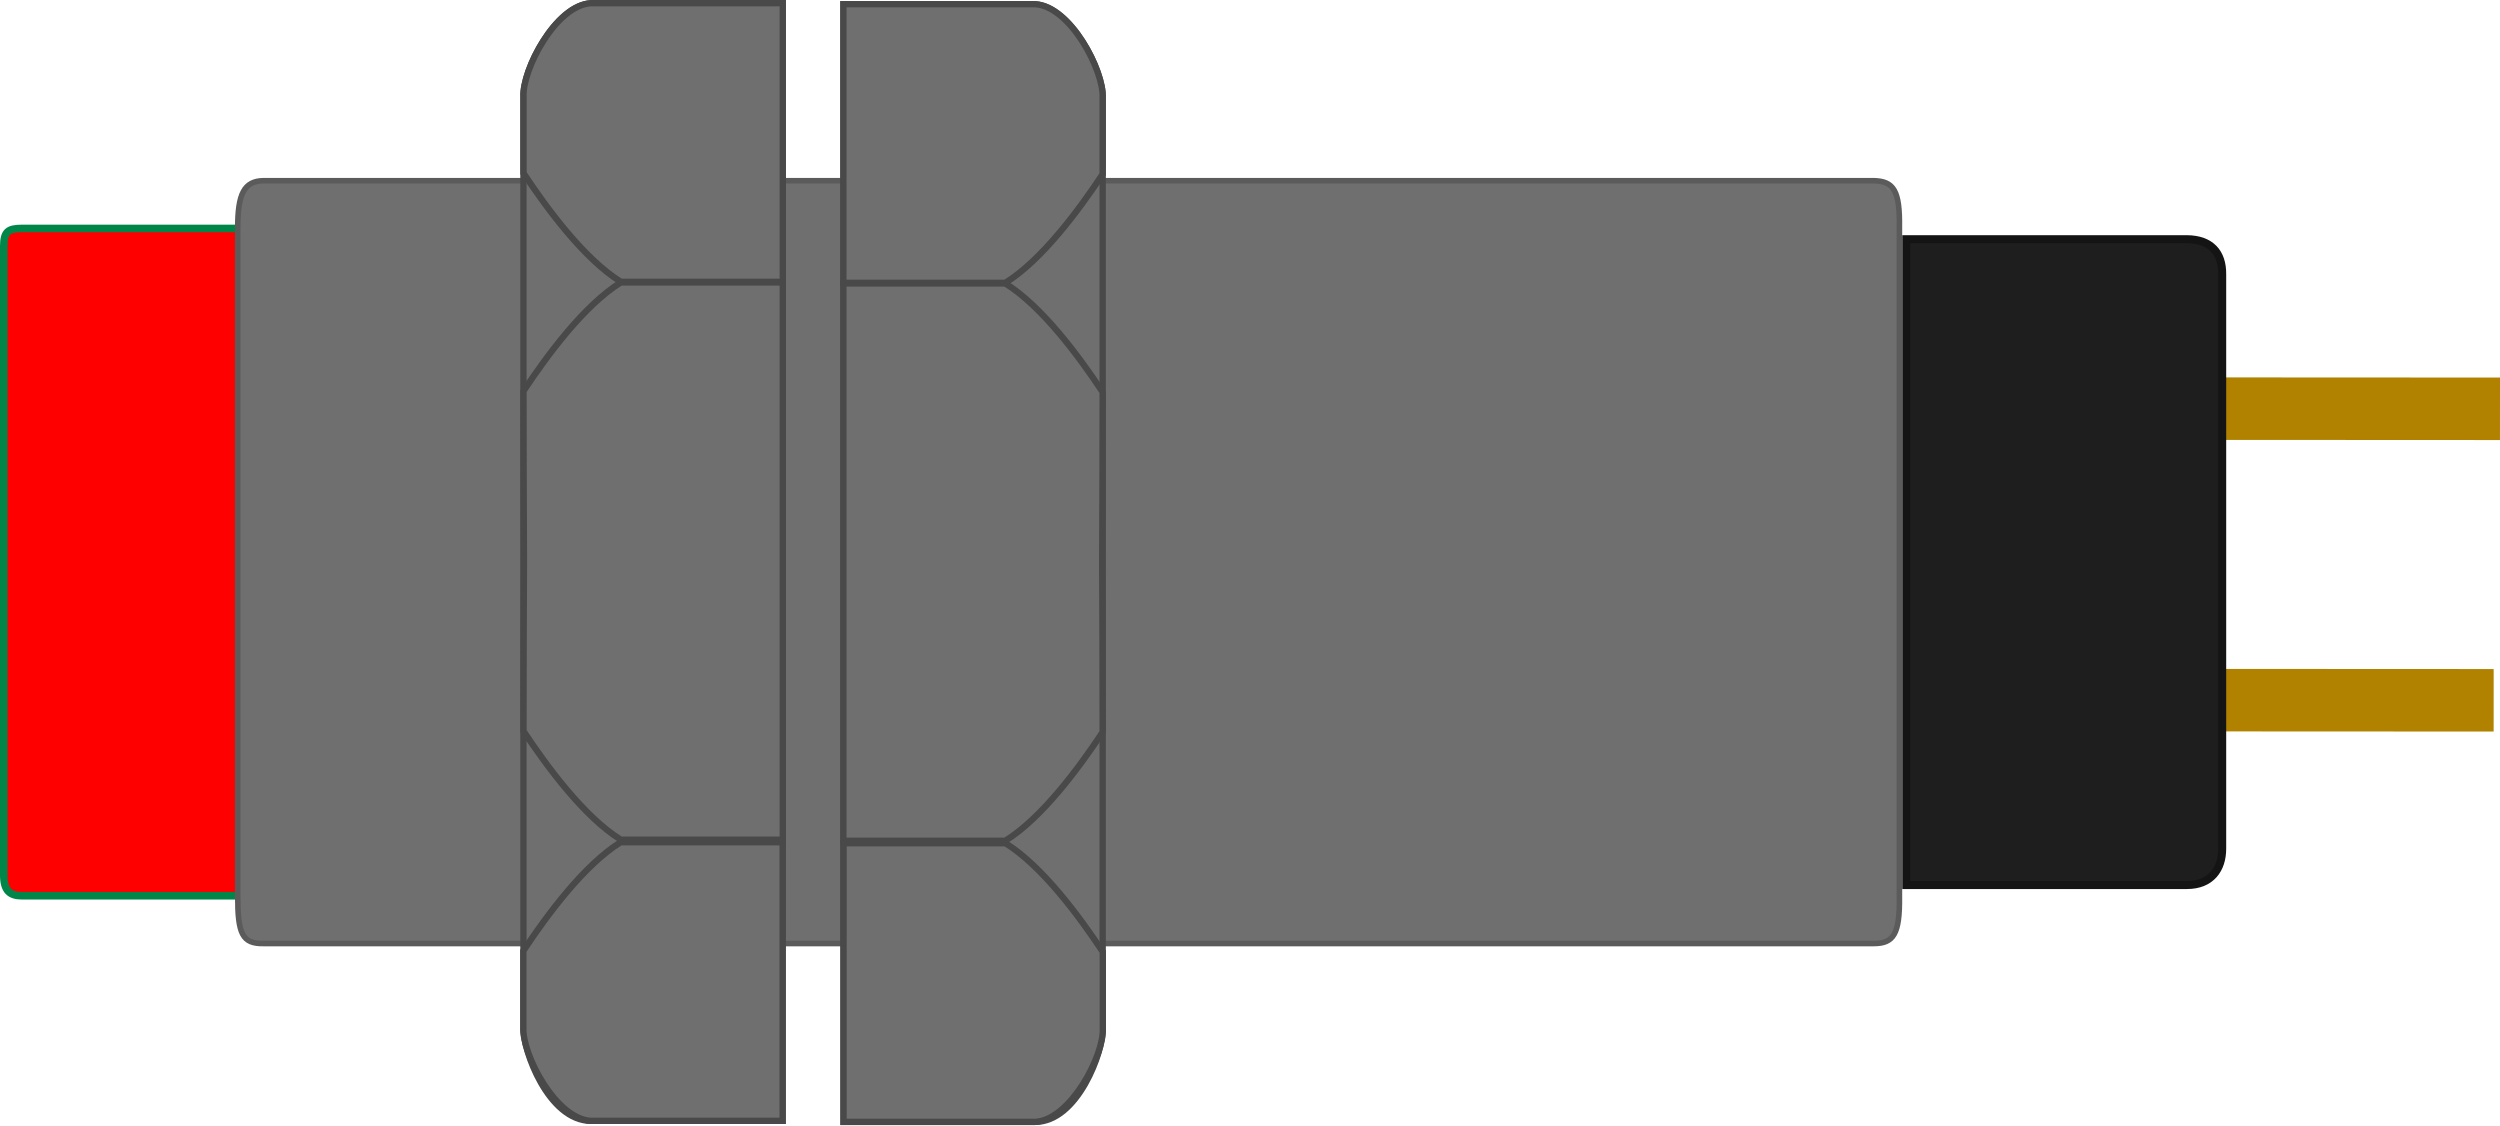
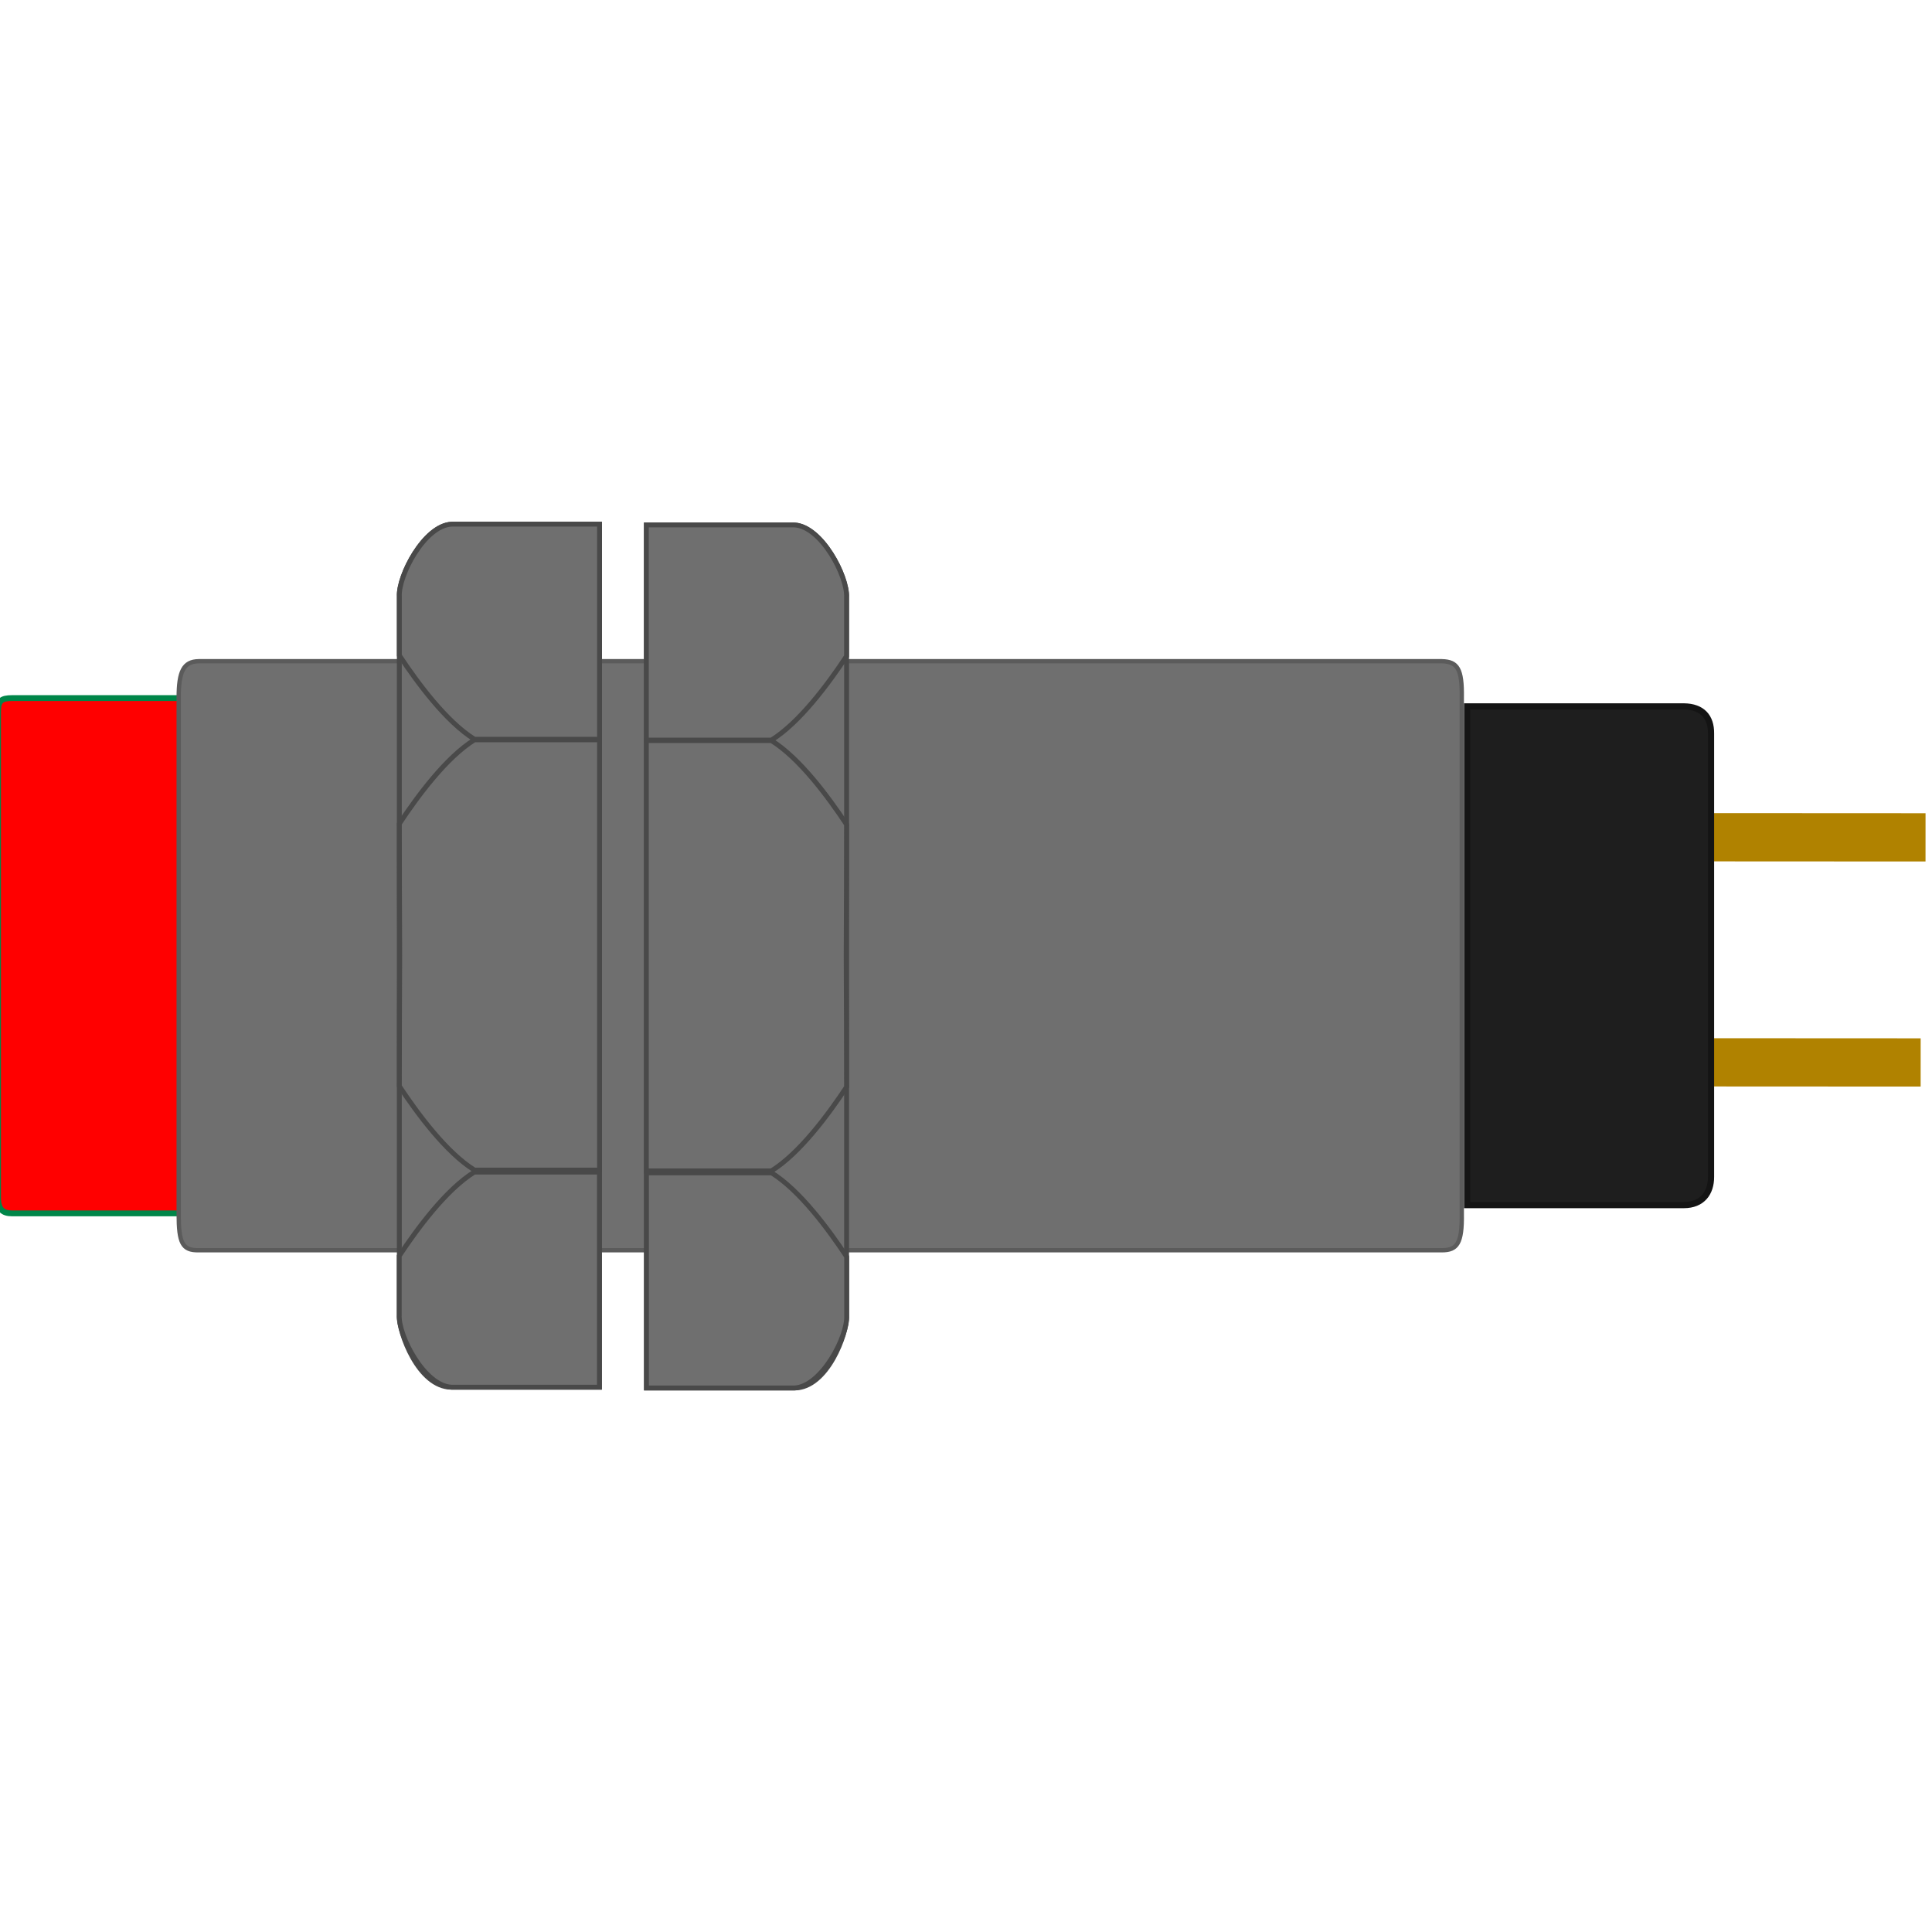
- <svg xmlns="http://www.w3.org/2000/svg" width="139.886" height="62.952" id="svg2" version="1.1">
+ <svg xmlns="http://www.w3.org/2000/svg" width="140" height="140" id="svg2" version="1.1">
  <defs id="defs4" />
-   <g id="layer2" transform="translate(-98.11696,-488.851)">
-     <g id="g4236">
+   <g id="layer2" transform="translate(-98.11696,-411.8025)">
+     <g id="g4236" transform="translate(-0.3535534,-39.24443)">
      <path id="path3859-4-1" d="m 222.1,528.028 15.548,0.008" style="fill:none;stroke:#b08200;stroke-width:3.497;stroke-linecap:butt;stroke-linejoin:miter;stroke-miterlimit:4;stroke-dasharray:none;stroke-opacity:1" />
      <path id="path3859-4-2" d="m 222.454,511.717 15.548,0.008" style="fill:none;stroke:#b08200;stroke-width:3.497;stroke-linecap:butt;stroke-linejoin:miter;stroke-miterlimit:4;stroke-dasharray:none;stroke-opacity:1" />
      <path id="path3900" d="m 98.328,502.635 c 0,3.203 0,14.897 0,18.093 0,3.196 0,14.032 0,17.094 0.003,0.856 0.329,1.151 1.025,1.151 l 12.544,0 c 0,-12.342 0,-26.131 0,-37.34 l -12.544,0 c -0.802,0 -1.022,0.192 -1.025,1.002 z" style="fill:#ff0000;fill-opacity:1;stroke:#008649;stroke-width:0.423;stroke-miterlimit:4;stroke-dasharray:none;stroke-opacity:1" />
      <path id="rect3946" d="m 204.781,502.235 15.708,0 c 1.332,0.014 1.983,0.758 1.969,1.963 l 0,32.134 c 0.003,1.155 -0.632,2.04 -1.969,2.04 l -15.708,0 z" style="fill:#1e1e1e;fill-opacity:1;stroke:#141414;stroke-width:0.449;stroke-miterlimit:4;stroke-dasharray:none;stroke-opacity:1" />
      <path id="rect3821" d="m 112.859,498.962 c -1.09,0.019 -1.439,0.749 -1.44,2.623 l 0,18.732 0,18.705 c 0.002,2.082 0.257,2.642 1.44,2.623 l 45.049,0 45.049,0 c 1.106,0 1.469,-0.509 1.44,-2.623 l 0,-18.705 0,-18.732 c 0.029,-2.061 -0.305,-2.596 -1.44,-2.623 l -45.049,0 z" style="fill:#6f6f6f;fill-opacity:1;stroke:#5b5b5b;stroke-width:0.313;stroke-miterlimit:4;stroke-dasharray:none;stroke-opacity:1" />
      <path id="path4187-3" d="m 141.908,489.038 -10.726,0 c -1.981,0.112 -3.849,3.737 -3.775,5.232 l 0,26.033 0,26.033 c -0.053,1.268 1.396,5.232 3.775,5.232 l 10.726,0 0,-31.265 z" style="fill:#6f6f6f;fill-opacity:1;stroke:#494949;stroke-width:0.354;stroke-linecap:butt;stroke-linejoin:miter;stroke-miterlimit:4;stroke-dasharray:none;stroke-opacity:1" />
      <path id="path4187-3-2" d="m 131.188,489.028 c -1.981,0.112 -3.854,3.737 -3.779,5.232 l 0,4.281 c 1.333,2.014 3.402,4.808 5.444,6.078 l 9.064,0 0,-15.591 -10.729,0 z" style="fill:#6f6f6f;fill-opacity:1;stroke:#494949;stroke-width:0.354;stroke-linecap:butt;stroke-linejoin:miter;stroke-miterlimit:4;stroke-dasharray:none;stroke-opacity:1" />
      <path id="path4187-3-2-2" d="m 131.179,551.568 c -1.981,-0.112 -3.854,-3.737 -3.779,-5.232 l 0,-4.281 c 1.333,-2.014 3.402,-4.808 5.444,-6.078 l 9.064,0 0,15.591 -10.729,0 z" style="fill:#6f6f6f;fill-opacity:1;stroke:#494949;stroke-width:0.354;stroke-linecap:butt;stroke-linejoin:miter;stroke-miterlimit:4;stroke-dasharray:none;stroke-opacity:1" />
      <path id="path4187-3-2-4" d="m 132.853,504.655 c -2.042,1.27 -4.111,4.064 -5.444,6.078 0,3.448 0.014,6.099 0.026,9.513 -0.013,3.415 -0.026,6.065 -0.026,9.513 1.333,2.014 3.402,4.808 5.444,6.078 l 9.064,0 0,-15.591 0,-15.591 -9.064,0 z" style="fill:#6f6f6f;fill-opacity:1;stroke:#494949;stroke-width:0.354;stroke-linecap:butt;stroke-linejoin:miter;stroke-miterlimit:4;stroke-dasharray:none;stroke-opacity:1" />
      <path id="path4187-3-6" d="m 145.316,489.095 10.726,0 c 1.981,0.112 3.849,3.737 3.775,5.232 l 0,26.033 0,26.033 c 0.053,1.268 -1.396,5.232 -3.775,5.232 l -10.726,0 0,-31.265 z" style="fill:#6f6f6f;fill-opacity:1;stroke:#494949;stroke-width:0.354;stroke-linecap:butt;stroke-linejoin:miter;stroke-miterlimit:4;stroke-dasharray:none;stroke-opacity:1" />
      <path id="path4187-3-2-22" d="m 156.036,489.085 c 1.981,0.112 3.854,3.737 3.779,5.232 l 0,4.281 c -1.333,2.014 -3.402,4.808 -5.444,6.078 l -9.064,0 0,-15.591 10.729,0 z" style="fill:#6f6f6f;fill-opacity:1;stroke:#494949;stroke-width:0.354;stroke-linecap:butt;stroke-linejoin:miter;stroke-miterlimit:4;stroke-dasharray:none;stroke-opacity:1" />
      <path id="path4187-3-2-2-1" d="m 156.045,551.625 c 1.981,-0.112 3.854,-3.737 3.779,-5.232 l 0,-4.281 c -1.333,-2.014 -3.402,-4.808 -5.444,-6.078 l -9.064,0 0,15.591 10.729,0 z" style="fill:#6f6f6f;fill-opacity:1;stroke:#494949;stroke-width:0.354;stroke-linecap:butt;stroke-linejoin:miter;stroke-miterlimit:4;stroke-dasharray:none;stroke-opacity:1" />
      <path id="path4187-3-2-4-2" d="m 154.371,504.712 c 2.042,1.27 4.111,4.064 5.444,6.078 0,3.448 -0.014,6.099 -0.026,9.513 0.013,3.415 0.026,6.065 0.026,9.513 -1.333,2.014 -3.402,4.808 -5.444,6.078 l -9.064,0 0,-15.591 0,-15.591 9.064,0 z" style="fill:#6f6f6f;fill-opacity:1;stroke:#494949;stroke-width:0.354;stroke-linecap:butt;stroke-linejoin:miter;stroke-miterlimit:4;stroke-dasharray:none;stroke-opacity:1" />
    </g>
  </g>
</svg>
